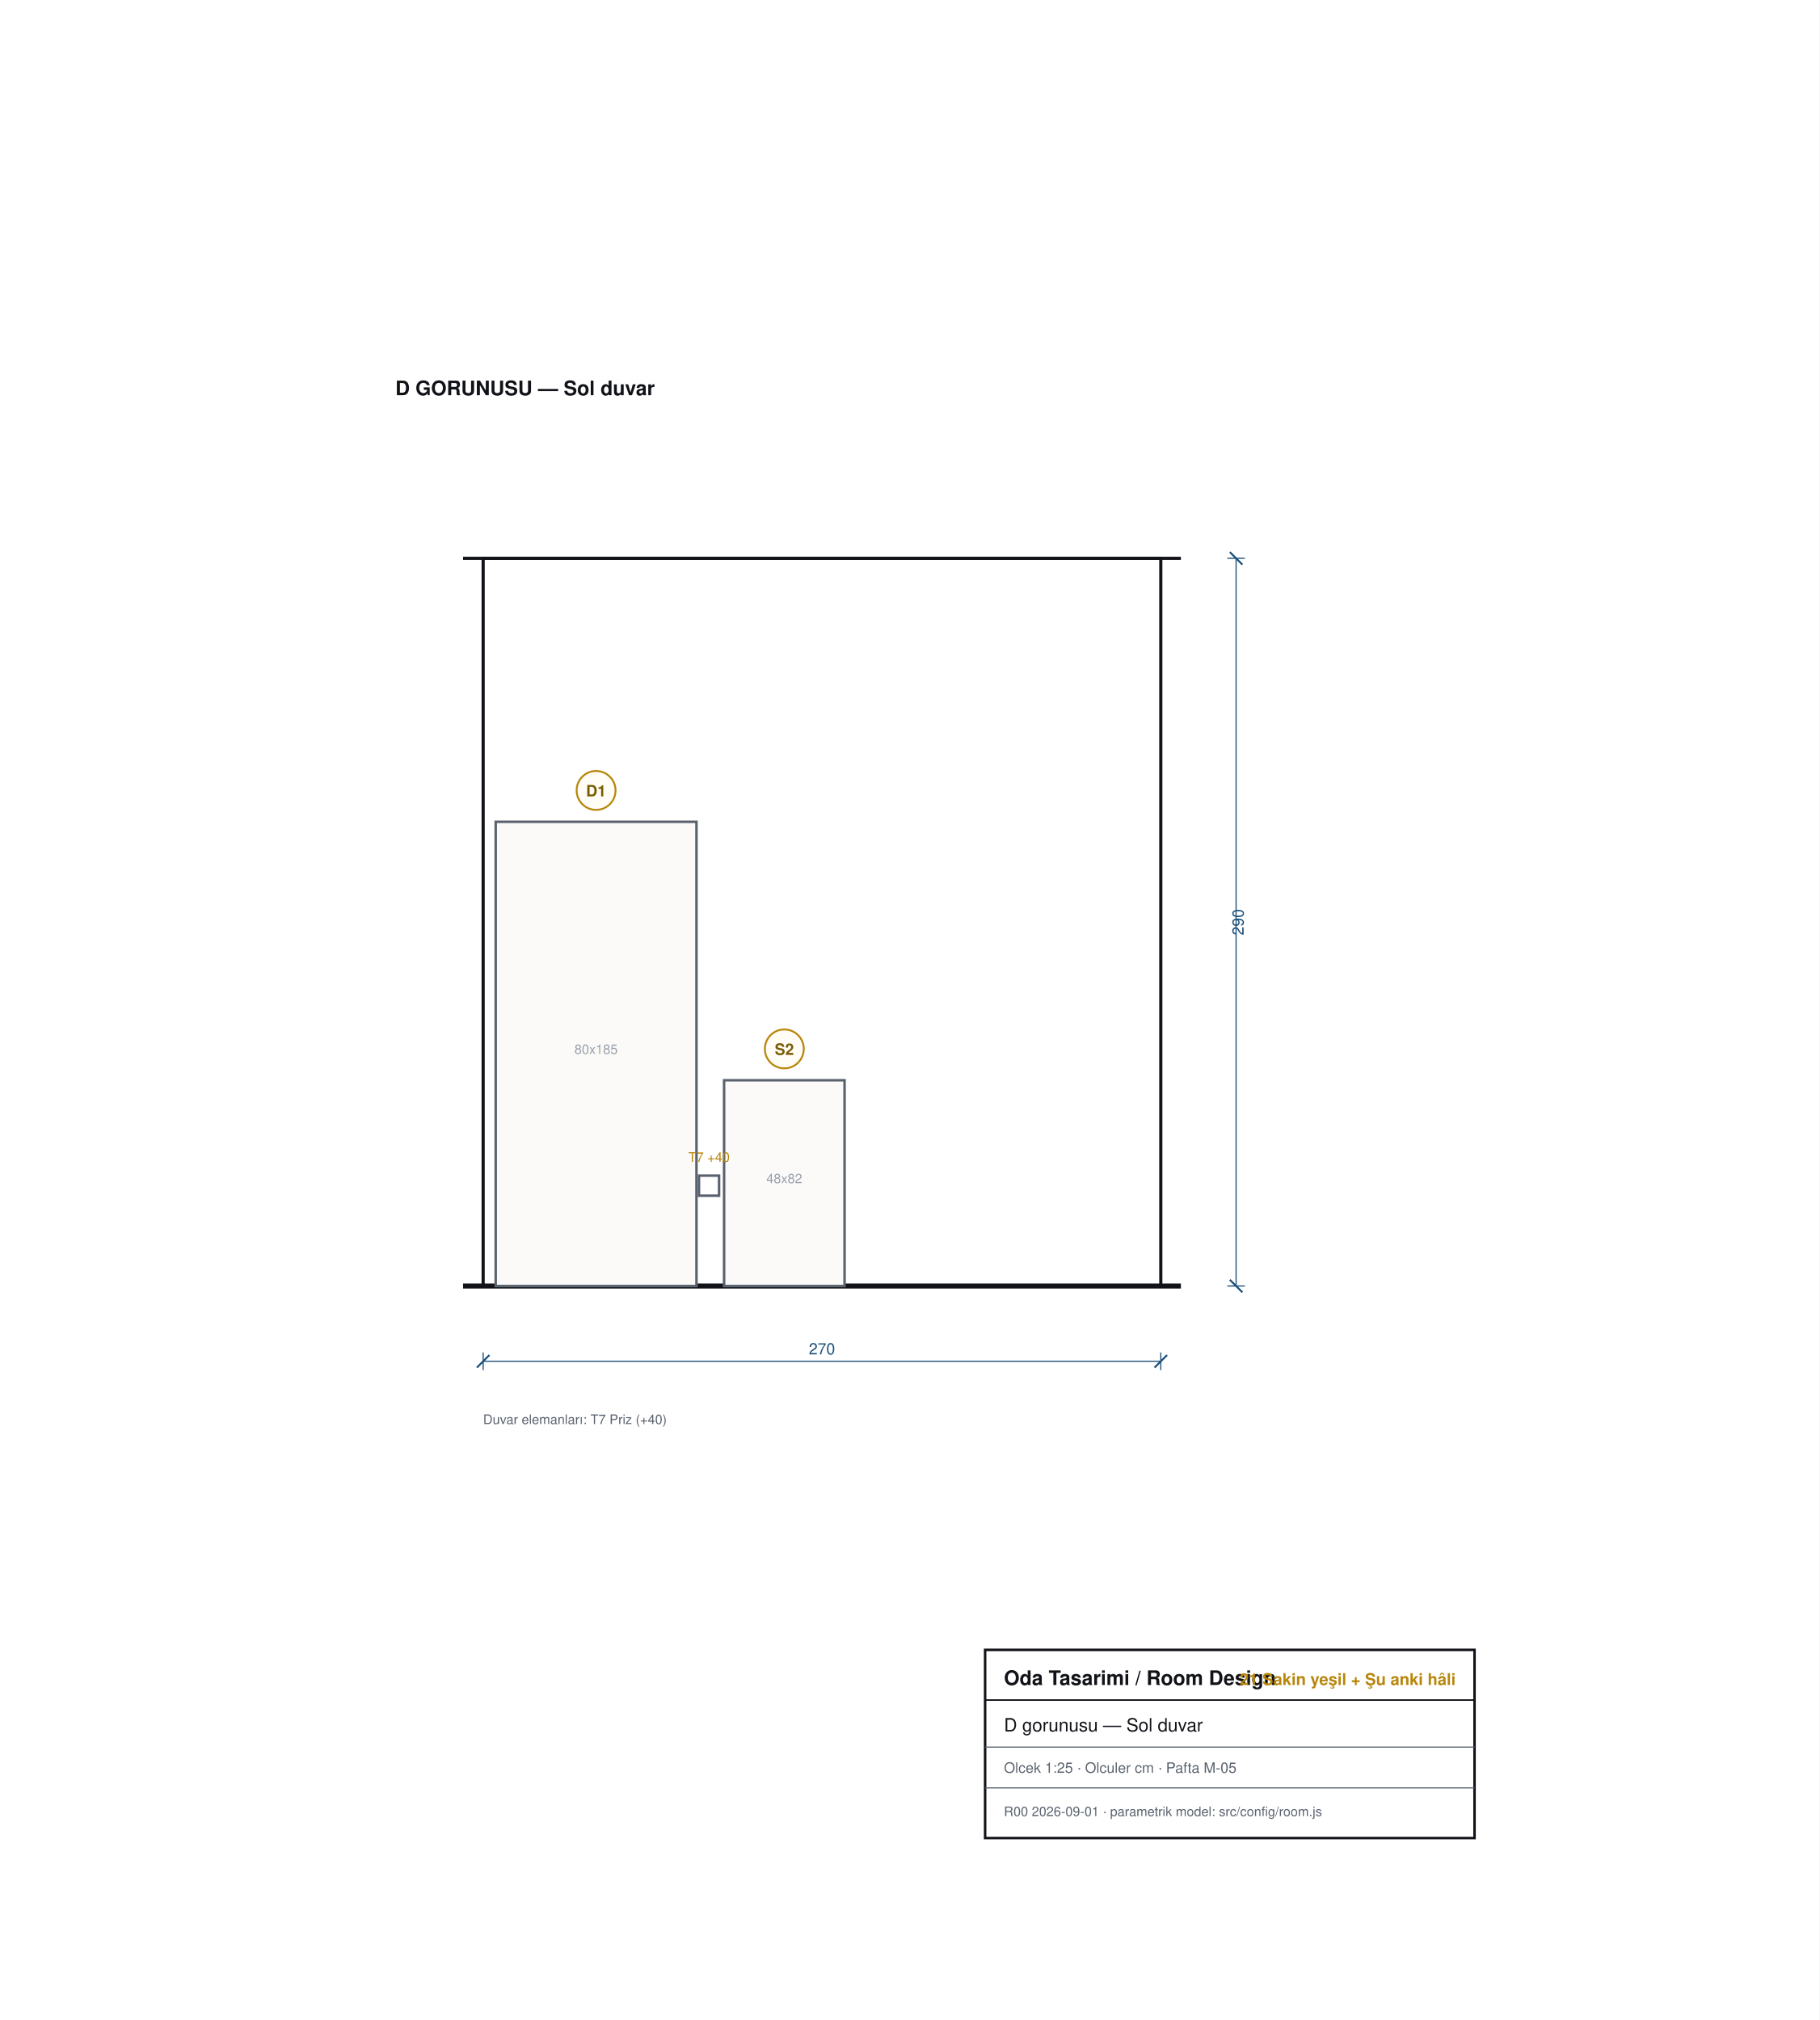
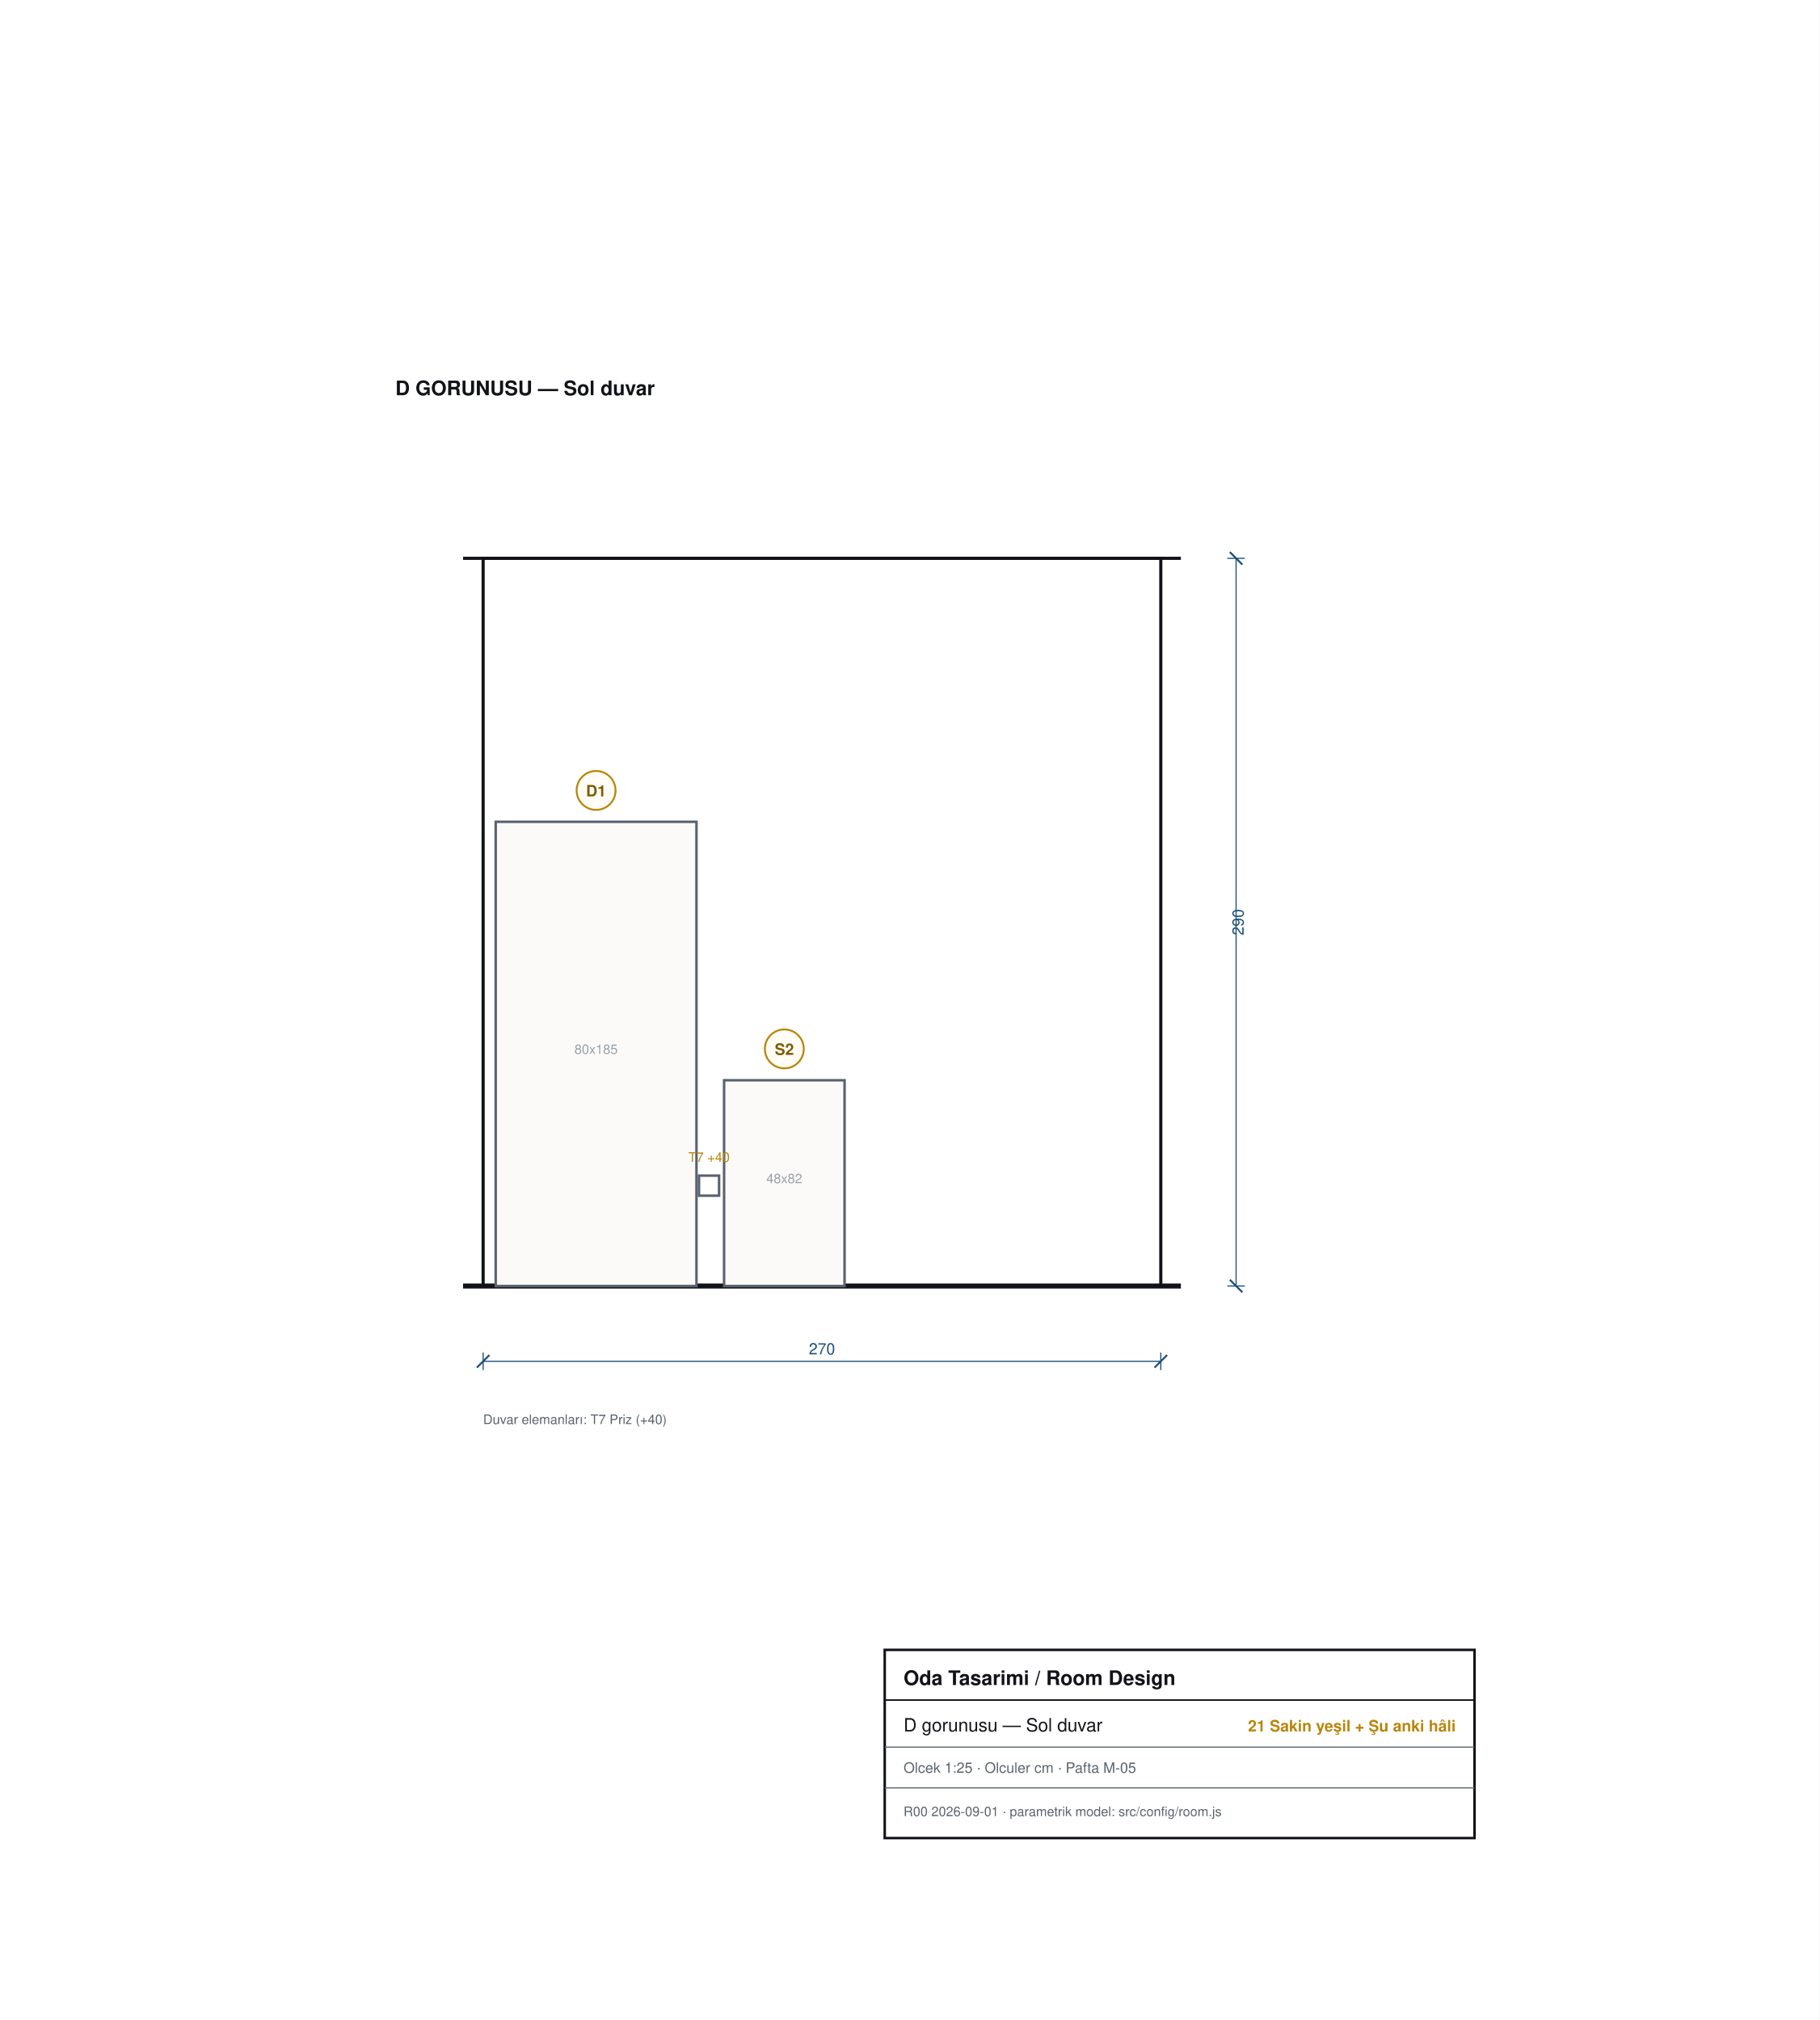
<svg xmlns="http://www.w3.org/2000/svg" width="290mm" height="322mm" viewBox="0 0 290 322" font-family="Helvetica,Arial,sans-serif">
  <rect width="290" height="322" fill="#ffffff" />
  <rect x="77.00" y="89.00" width="108.00" height="116.00" fill="#ffffff" stroke="#111318" stroke-width="0.5" />
  <line x1="73.80" y1="205.00" x2="188.20" y2="205.00" stroke="#111318" stroke-width="0.8" />
  <line x1="73.80" y1="89.00" x2="188.20" y2="89.00" stroke="#111318" stroke-width="0.5" />
  <line x1="198.40" y1="89.00" x2="195.60" y2="89.00" stroke="#1b4f7a" stroke-width="0.18" />
  <line x1="198.40" y1="205.00" x2="195.60" y2="205.00" stroke="#1b4f7a" stroke-width="0.18" />
  <line x1="197.00" y1="89.00" x2="197.00" y2="205.00" stroke="#1b4f7a" stroke-width="0.18" />
  <line x1="196.00" y1="88.00" x2="198.00" y2="90.00" stroke="#1b4f7a" stroke-width="0.3" />
  <line x1="196.00" y1="204.00" x2="198.00" y2="206.00" stroke="#1b4f7a" stroke-width="0.3" />
  <text x="198.20" y="147.00" font-size="2.5" fill="#1b4f7a" text-anchor="middle" transform="rotate(-90 198.20 147.00)">290</text>
  <line x1="77.00" y1="215.60" x2="77.00" y2="218.40" stroke="#1b4f7a" stroke-width="0.18" />
  <line x1="185.00" y1="215.60" x2="185.00" y2="218.40" stroke="#1b4f7a" stroke-width="0.18" />
  <line x1="77.00" y1="217.00" x2="185.00" y2="217.00" stroke="#1b4f7a" stroke-width="0.18" />
  <line x1="76.00" y1="218.00" x2="78.00" y2="216.00" stroke="#1b4f7a" stroke-width="0.3" />
  <line x1="184.00" y1="218.00" x2="186.00" y2="216.00" stroke="#1b4f7a" stroke-width="0.3" />
  <text x="131.00" y="215.90" font-size="2.5" fill="#1b4f7a" text-anchor="middle">270</text>
  <rect x="115.40" y="172.20" width="19.20" height="32.80" fill="#fbfaf8" stroke="#5a626e" stroke-width="0.4" />
  <circle cx="125.00" cy="167.20" r="3.10" fill="#fffdf5" stroke="#b8860b" stroke-width="0.3" />
  <text x="125.00" y="168.15" font-size="2.5" fill="#7a5c05" text-anchor="middle" font-weight="700">S2</text>
  <text x="125.00" y="188.60" font-size="2.1" fill="#98a0ab" text-anchor="middle">48x82</text>
  <rect x="79.00" y="131.00" width="32.00" height="74.00" fill="#fbfaf8" stroke="#5a626e" stroke-width="0.4" />
  <circle cx="95.00" cy="126.00" r="3.10" fill="#fffdf5" stroke="#b8860b" stroke-width="0.3" />
  <text x="95.00" y="126.95" font-size="2.5" fill="#7a5c05" text-anchor="middle" font-weight="700">D1</text>
  <text x="95.00" y="168.00" font-size="2.1" fill="#98a0ab" text-anchor="middle">80x185</text>
  <rect x="111.40" y="187.40" width="3.20" height="3.20" fill="#ffffff" stroke="#5a626e" stroke-width="0.4" />
  <text x="113.00" y="185.20" font-size="2.1" fill="#b8860b" text-anchor="middle">T7  +40</text>
  <text x="77.00" y="227.00" font-size="2.1" fill="#5a626e" text-anchor="start">Duvar elemanları:  T7 Priz (+40)</text>
  <text x="63.00" y="63.00" font-size="3.2" fill="#111318" text-anchor="start" font-weight="700">D GORUNUSU — Sol duvar</text>
-   <rect x="157.00" y="263.00" width="78.00" height="30.00" fill="#ffffff" stroke="#111318" stroke-width="0.4" />
-   <line x1="157.00" y1="271.00" x2="235.00" y2="271.00" stroke="#111318" stroke-width="0.25" />
-   <line x1="157.00" y1="278.50" x2="235.00" y2="278.50" stroke="#5a626e" stroke-width="0.18" />
-   <line x1="157.00" y1="285.00" x2="235.00" y2="285.00" stroke="#5a626e" stroke-width="0.18" />
-   <text x="160.00" y="268.60" font-size="3.2" fill="#111318" text-anchor="start" font-weight="700">Oda Tasarimi / Room Design</text>
-   <text x="160.00" y="276.00" font-size="2.9" fill="#111318" text-anchor="start">D gorunusu — Sol duvar</text>
-   <text x="160.00" y="282.60" font-size="2.3" fill="#5a626e" text-anchor="start">Olcek 1:25  ·  Olculer cm  ·  Pafta M-05</text>
-   <text x="232.00" y="268.60" font-size="2.6" fill="#b8860b" text-anchor="end" font-weight="700">21 Sakin yeşil + Şu anki hâli</text>
-   <text x="160.00" y="289.50" font-size="2.1" fill="#5a626e" text-anchor="start">R00  2026-09-01  ·  parametrik model: src/config/room.js</text>
+   <rect x="141.00" y="263.00" width="94.00" height="30.00" fill="#ffffff" stroke="#111318" stroke-width="0.4" />
+   <line x1="141.00" y1="271.00" x2="235.00" y2="271.00" stroke="#111318" stroke-width="0.25" />
+   <line x1="141.00" y1="278.50" x2="235.00" y2="278.50" stroke="#5a626e" stroke-width="0.18" />
+   <line x1="141.00" y1="285.00" x2="235.00" y2="285.00" stroke="#5a626e" stroke-width="0.18" />
+   <text x="144.00" y="268.60" font-size="3.2" fill="#111318" text-anchor="start" font-weight="700">Oda Tasarimi / Room Design</text>
+   <text x="144.00" y="276.00" font-size="2.9" fill="#111318" text-anchor="start">D gorunusu — Sol duvar</text>
+   <text x="144.00" y="282.60" font-size="2.3" fill="#5a626e" text-anchor="start">Olcek 1:25  ·  Olculer cm  ·  Pafta M-05</text>
+   <text x="232.00" y="276.00" font-size="2.5" fill="#b8860b" text-anchor="end" font-weight="700">21 Sakin yeşil + Şu anki hâli</text>
+   <text x="144.00" y="289.50" font-size="2.1" fill="#5a626e" text-anchor="start">R00  2026-09-01  ·  parametrik model: src/config/room.js</text>
</svg>
